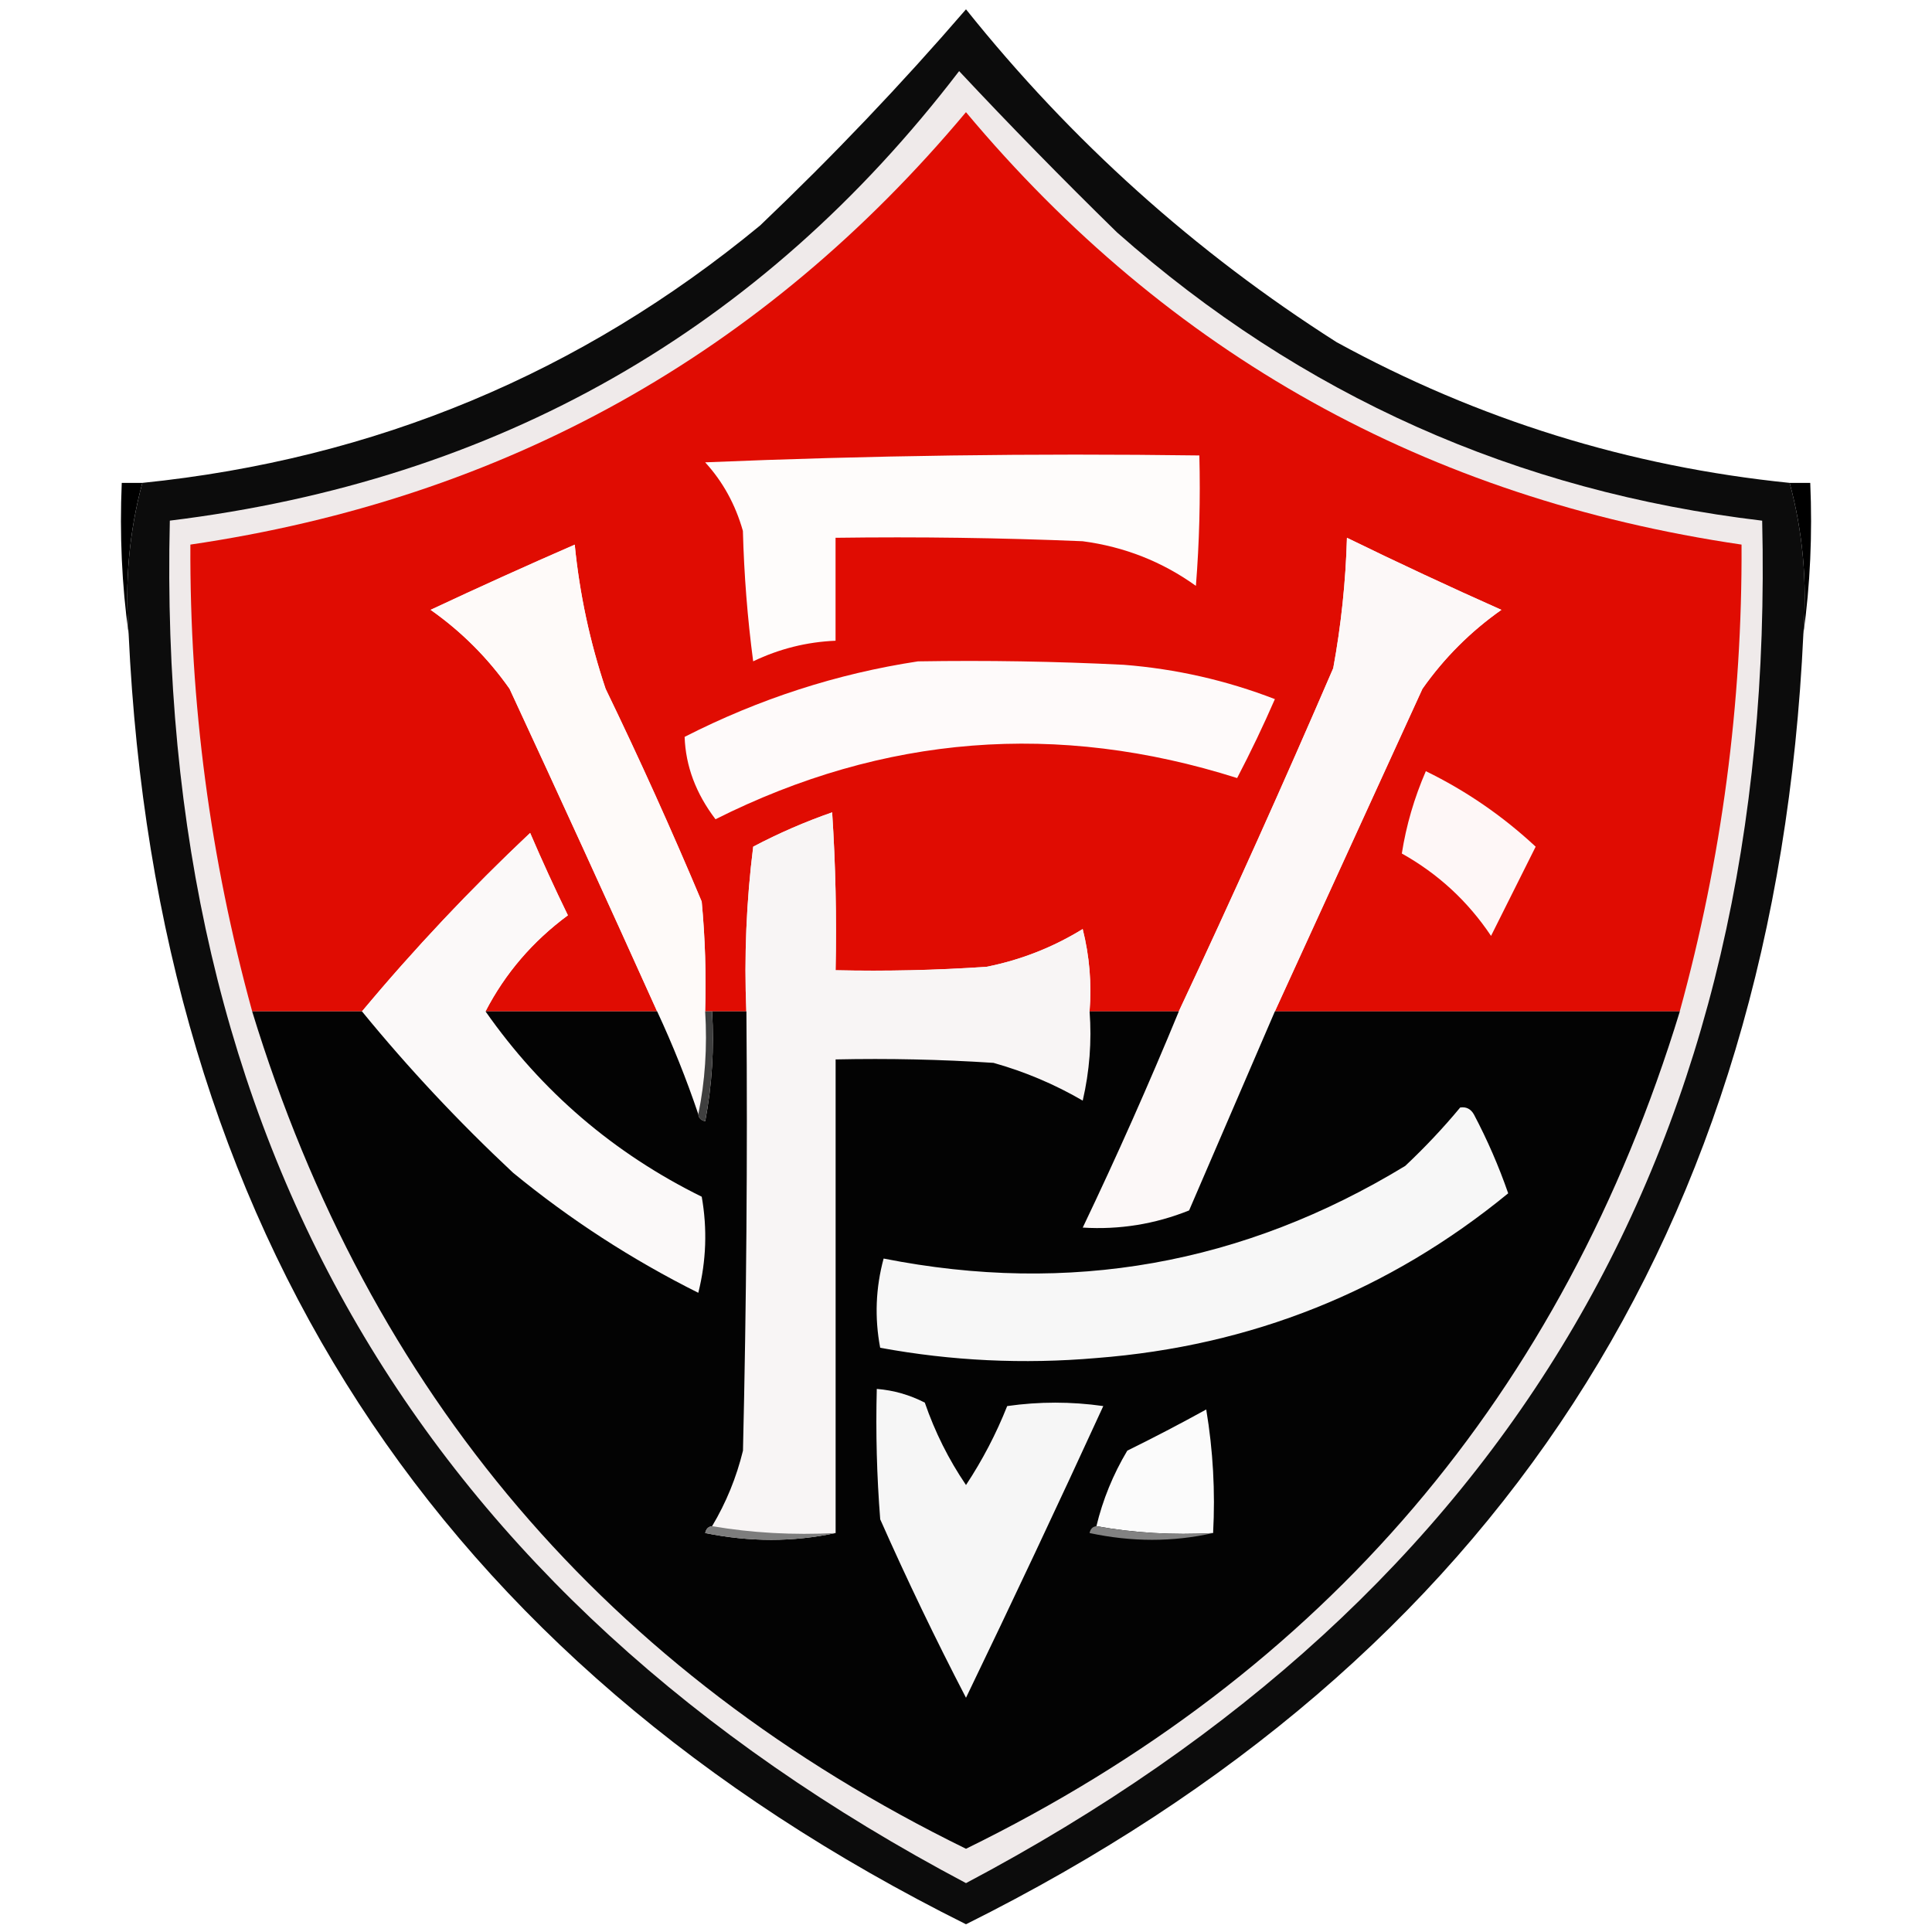
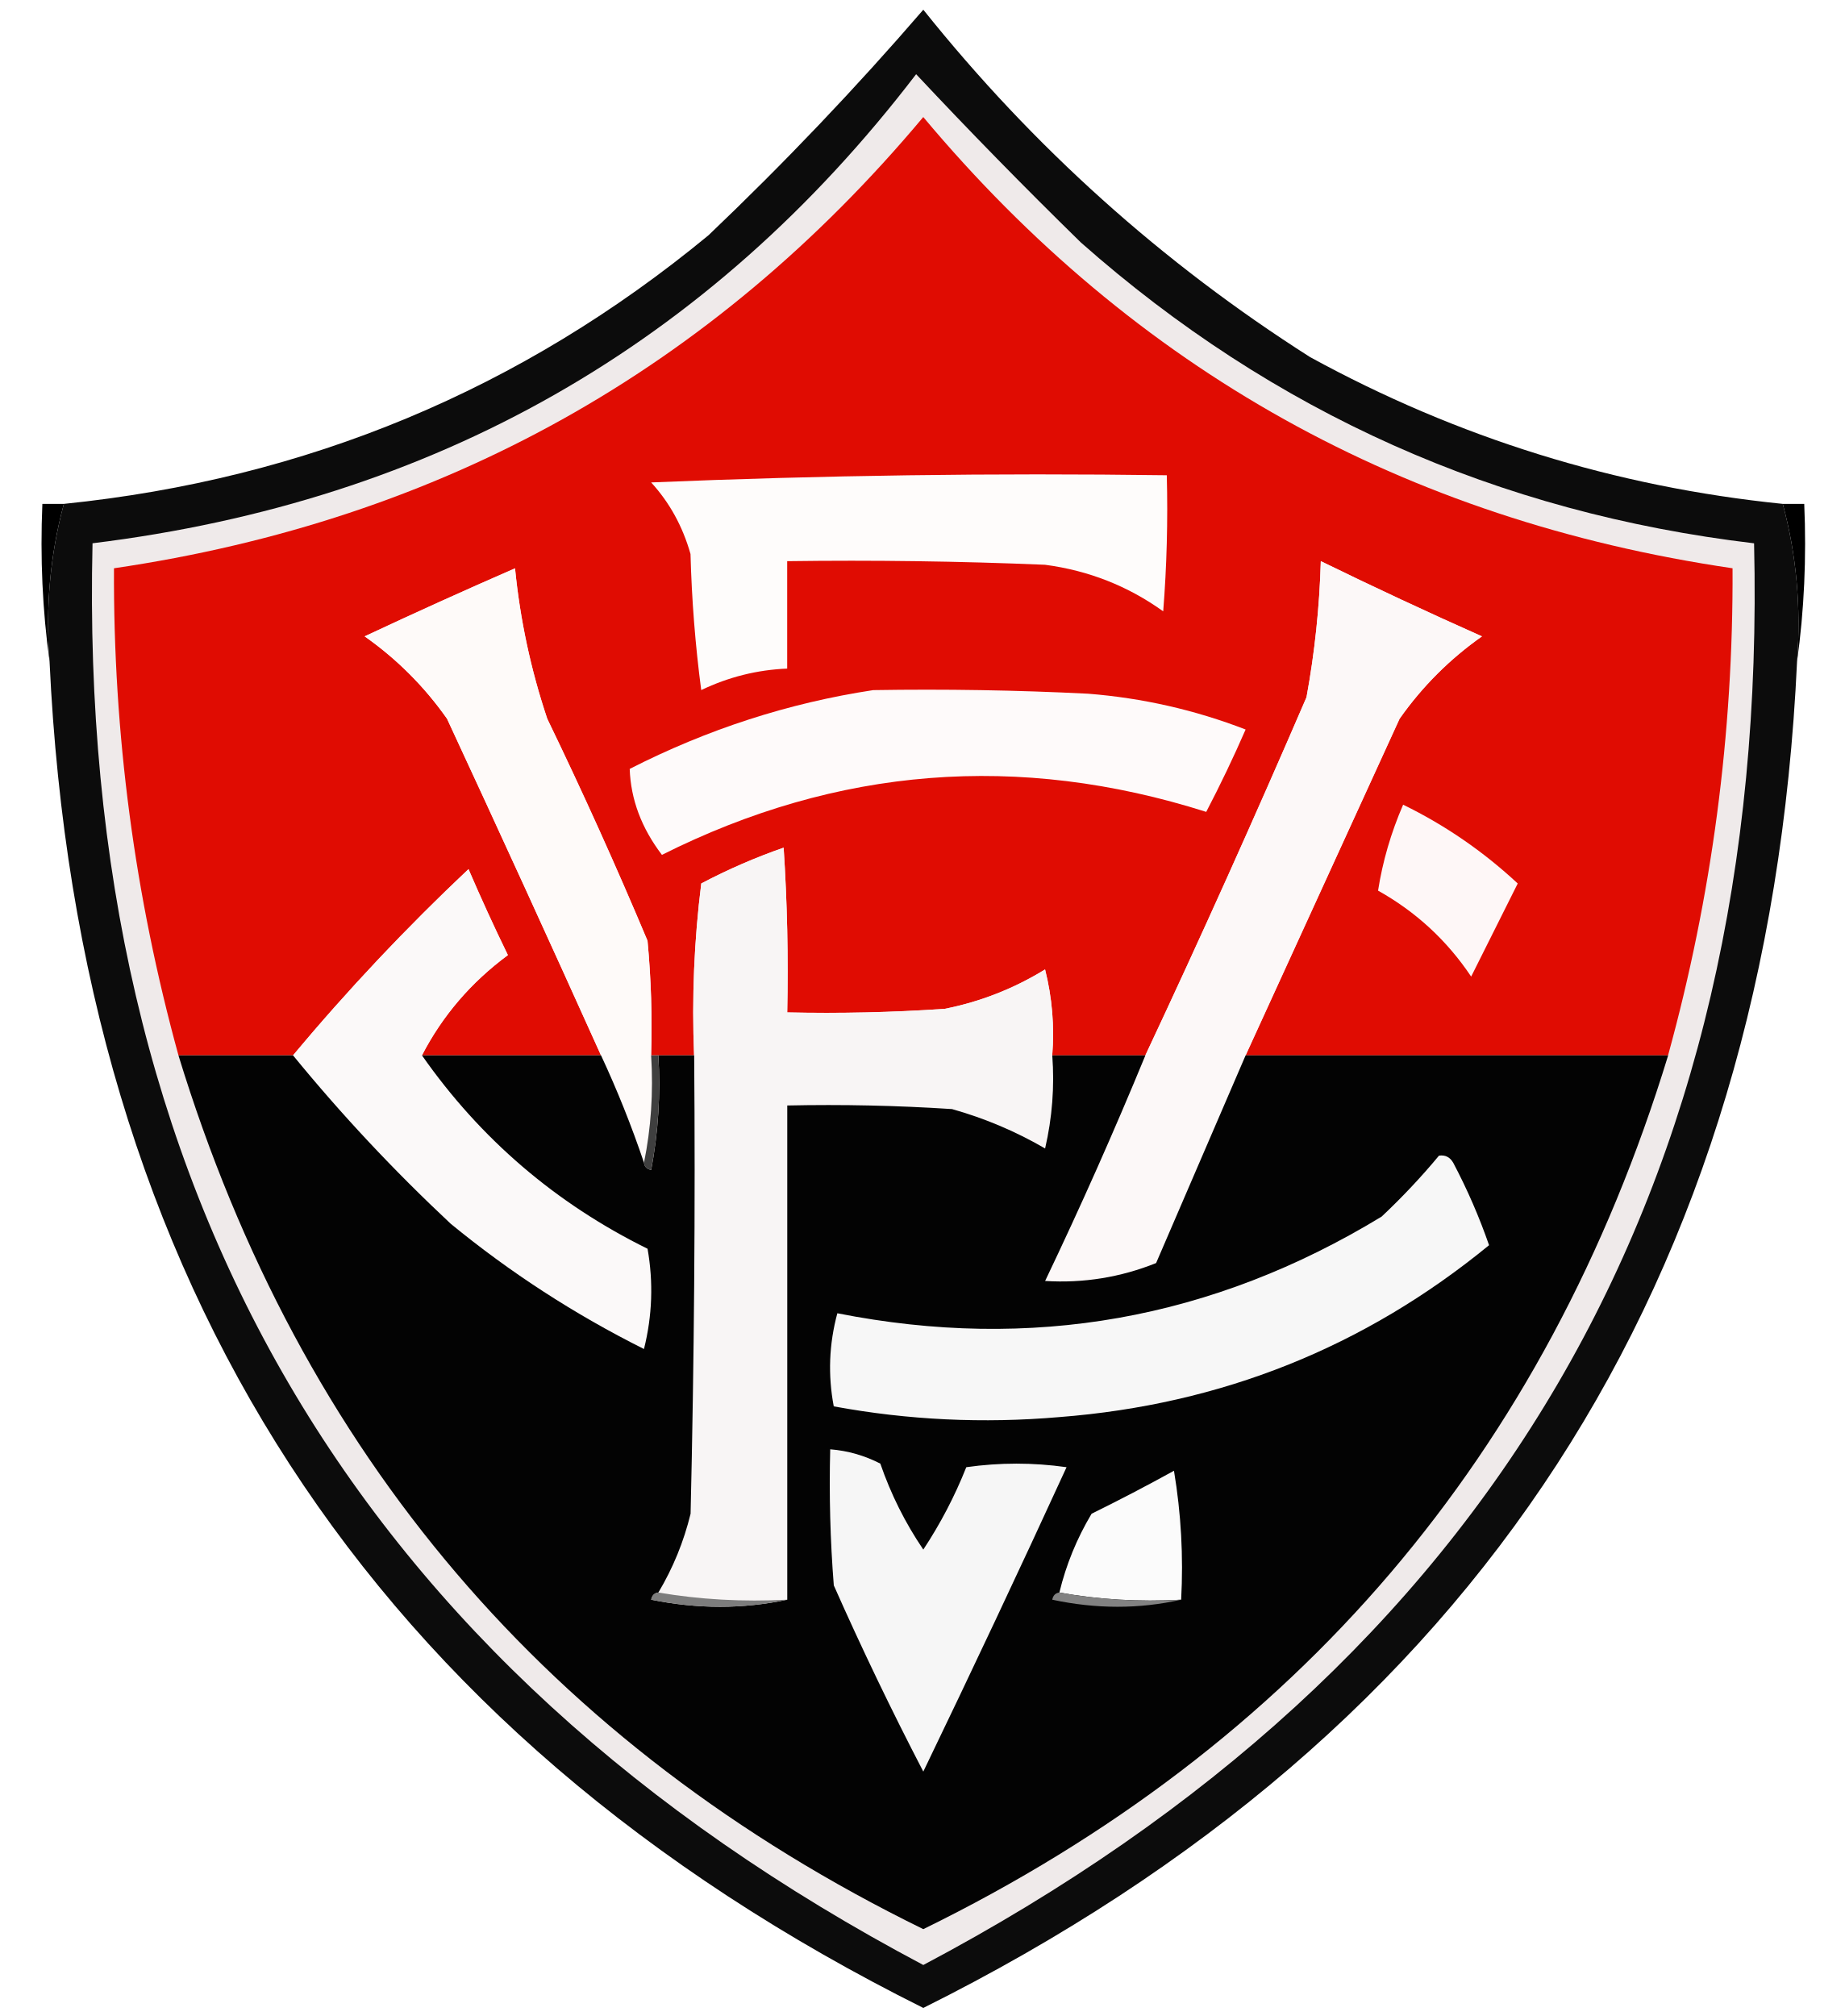
- <svg xmlns="http://www.w3.org/2000/svg" width="1000" height="1000" viewBox="0 0 1000 1000" fill="none">
+ <svg xmlns="http://www.w3.org/2000/svg" width="915" height="1000" viewBox="42 0 915 1000">
  <path fill-rule="evenodd" clip-rule="evenodd" d="M926.32 249.94C933.1 275 935.48 301.06 933.42 328.1C919.08 636.46 774.62 859.1 500 996C225.38 859.1 80.92 636.46 66.58 328.1C64.54 301.06 66.9 275 73.68 249.94C194.08 237.66 300.66 193.26 393.42 116.72C430.98 80.94 466.52 43.64 500 4.82C554.58 73.04 618.52 130.46 691.84 177.12C765.12 217.24 843.28 241.5 926.32 249.94Z" fill="#0C0C0C" />
  <path fill-rule="evenodd" clip-rule="evenodd" d="M496.44 36.8C522.6 64.74 549.82 92.56 578.16 120.28C673.54 204.66 784.84 254.4 912.1 269.5C919.66 590.18 782.3 825.26 500 974.7C217.7 825.24 80.32 590.18 87.9 269.48C257.52 248.66 393.7 171.1 496.46 36.78L496.44 36.8Z" fill="#EFEAEA" />
  <path fill-rule="evenodd" clip-rule="evenodd" d="M869.48 523.5H659.88C685.28 467.94 710.76 412.28 736.26 356.52C747.52 340.54 761.12 326.92 777.12 315.66C750.2 303.68 723.56 291.24 697.18 278.36C696.54 301.08 694.16 323.58 690.08 345.86C664.24 405.82 637.6 465.02 610.14 523.5H563.96C565.12 509.1 563.92 494.88 560.4 480.86C544.98 490.34 528.4 496.86 510.66 500.4C484.64 502.18 458.58 502.76 432.5 502.18C433.08 474.92 432.5 447.68 430.72 420.46C416.72 425.34 403.1 431.24 389.86 438.22C386.32 466.54 385.14 494.96 386.3 523.48H364.98C365.56 504.5 364.98 485.54 363.2 466.64C347.6 429.5 331.02 392.8 313.46 356.5C305.32 332.22 299.98 307.36 297.48 281.9C272.46 292.8 247.6 304.06 222.88 315.64C238.86 326.9 252.48 340.5 263.74 356.5C289.56 412.12 315.02 467.78 340.12 523.48H251.3C261.46 503.82 275.68 487.24 293.94 473.74C287.08 459.68 280.58 445.46 274.4 431.1C243.36 460.36 214.34 491.14 187.36 523.46H130.52C108.8 444.48 98.14 363.96 98.54 281.88C261.26 257.98 395.08 183.38 499.98 58.06C604.9 183.38 738.72 257.98 901.42 281.88C901.82 364.02 891.16 444.54 869.44 523.46L869.48 523.5Z" fill="#E00C02" />
  <path fill-rule="evenodd" clip-rule="evenodd" d="M365 239.3C449.66 235.76 534.92 234.58 620.78 235.74C621.36 258.28 620.78 280.76 619 303.24C601.54 290.7 582 283 560.38 280.14C517.76 278.36 475.14 277.78 432.48 278.36V331.64C417.58 332.26 403.38 335.82 389.84 342.3C386.88 319.9 385.12 297.4 384.52 274.8C380.66 261.14 374.14 249.3 364.98 239.28L365 239.3Z" fill="#FEFCFB" />
  <path fill-rule="evenodd" clip-rule="evenodd" d="M365 523.5C366.14 541.96 364.96 559.72 361.44 576.78C355.3 558.6 348.2 540.84 340.12 523.5C315.02 467.8 289.56 412.14 263.74 356.52C252.48 340.54 238.88 326.92 222.88 315.66C247.6 304.06 272.46 292.82 297.48 281.92C300 307.38 305.32 332.26 313.46 356.52C331.02 392.82 347.6 429.52 363.2 466.66C364.98 485.58 365.56 504.52 364.98 523.5H365Z" fill="#FEFAF9" />
  <path fill-rule="evenodd" clip-rule="evenodd" d="M659.86 523.5C645.1 557.76 630.3 592.1 615.46 626.52C597.76 633.62 579.4 636.58 560.4 635.4C578.02 598.52 594.6 561.22 610.14 523.5C637.58 465.04 664.22 405.82 690.08 345.86C694.18 323.58 696.54 301.08 697.18 278.36C723.56 291.24 750.2 303.68 777.12 315.66C761.14 326.92 747.52 340.52 736.26 356.52C710.74 412.28 685.28 467.92 659.88 523.5H659.86Z" fill="#FCF8F8" />
  <path fill-rule="evenodd" clip-rule="evenodd" d="M73.68 249.94C66.9 275 64.52 301.06 66.58 328.1C63.06 302.7 61.88 276.66 63.02 249.94H73.68Z" fill="black" />
  <path fill-rule="evenodd" clip-rule="evenodd" d="M926.32 249.94H936.98C938.14 276.66 936.96 302.7 933.42 328.1C935.46 301.06 933.1 275 926.32 249.94Z" fill="black" />
  <path fill-rule="evenodd" clip-rule="evenodd" d="M475.14 342.32C510.68 341.74 546.22 342.32 581.72 344.1C608.66 346.22 634.72 352.14 659.88 361.86C653.88 375.64 647.36 389.26 640.34 402.72C547.38 373.24 457.38 380.36 370.34 424.04C360.2 410.72 354.88 396.52 354.36 381.4C392.94 361.72 433.2 348.7 475.14 342.32Z" fill="#FEFAFA" />
  <path fill-rule="evenodd" clip-rule="evenodd" d="M738.02 399.16C758.88 409.34 777.82 422.38 794.86 438.24C787.1 453.74 779.4 469.14 771.76 484.42C759.76 466.48 744.36 452.28 725.58 441.78C727.84 427.3 731.98 413.08 738.02 399.14V399.16Z" fill="#FEF7F7" />
  <path fill-rule="evenodd" clip-rule="evenodd" d="M563.94 523.5C565.1 539.08 563.92 554.46 560.38 569.68C545.8 561.2 530.42 554.7 514.2 550.14C487 548.36 459.76 547.78 432.48 548.36V793.5C410.48 794.64 389.18 793.46 368.54 789.94C375.8 777.78 381.12 764.76 384.52 750.86C386.3 675.08 386.88 599.3 386.3 523.5C385.12 494.98 386.3 466.56 389.86 438.24C403.1 431.26 416.72 425.34 430.72 420.48C432.5 447.68 433.08 474.92 432.5 502.2C458.58 502.78 484.64 502.2 510.66 500.42C528.4 496.88 544.98 490.36 560.4 480.88C563.92 494.9 565.1 509.1 563.96 523.52L563.94 523.5Z" fill="#F8F5F5" />
  <path fill-rule="evenodd" clip-rule="evenodd" d="M251.32 523.5C280.36 564.98 317.68 596.94 363.22 619.42C366.16 636.12 365.58 652.7 361.44 669.16C327.04 651.98 295.08 631.26 265.52 606.98C237.34 580.6 211.28 552.76 187.36 523.5C214.34 491.18 243.36 460.38 274.4 431.14C280.58 445.5 287.08 459.72 293.94 473.78C275.68 487.28 261.46 503.86 251.3 523.52L251.32 523.5Z" fill="#FBF9F9" />
  <path fill-rule="evenodd" clip-rule="evenodd" d="M130.52 523.5H187.36C211.28 552.78 237.34 580.6 265.52 606.98C295.08 631.24 327.04 651.96 361.44 669.16C365.56 652.7 366.16 636.12 363.22 619.42C317.66 596.94 280.36 564.98 251.32 523.5H340.14C348.22 540.84 355.32 558.62 361.46 576.78C361.68 578.7 362.86 579.9 365.02 580.34C368.56 561.54 369.74 542.6 368.58 523.5H386.34C386.94 599.3 386.34 675.08 384.56 750.86C381.16 764.76 375.84 777.78 368.58 789.94C366.66 790.16 365.46 791.34 365.02 793.5C388.06 798.18 410.58 798.18 432.52 793.5V548.36C459.78 547.78 487.02 548.36 514.24 550.14C530.46 554.7 545.84 561.2 560.42 569.68C563.94 554.46 565.14 539.08 563.98 523.5H610.16C594.62 561.22 578.04 598.52 560.42 635.4C579.44 636.58 597.78 633.62 615.48 626.52C630.34 592.08 645.14 557.74 659.88 523.5H869.48C808.9 721.44 685.74 865.92 500 956.92C314.28 865.92 191.12 721.44 130.52 523.5Z" fill="#030303" />
  <path fill-rule="evenodd" clip-rule="evenodd" d="M365 523.5H368.56C369.72 542.6 368.56 561.54 365 580.34C362.84 579.9 361.66 578.72 361.44 576.78C364.94 559.7 366.14 541.94 365 523.5Z" fill="#3F3F3F" />
  <path fill-rule="evenodd" clip-rule="evenodd" d="M755.78 573.24C758.9 572.78 761.26 573.96 762.88 576.8C769.84 589.98 775.76 603.6 780.64 617.66C718.86 668.28 647.8 696.7 567.48 702.92C529.74 706.18 492.44 704.4 455.58 697.6C452.64 682.08 453.24 666.68 457.36 651.42C553.52 670.44 643.52 654.46 727.36 603.46C737.56 593.86 747.04 583.8 755.78 573.26V573.24Z" fill="#F7F7F7" />
  <path fill-rule="evenodd" clip-rule="evenodd" d="M453.82 718.9C462.56 719.6 470.84 721.98 478.68 726C483.92 741.2 491.02 755.42 500 768.64C508.52 755.74 515.62 742.14 521.32 727.78C537.9 725.42 554.48 725.42 571.06 727.78C547.84 778.38 524.14 828.7 500 878.76C484.28 848.52 469.48 817.72 455.6 786.4C453.82 763.92 453.24 741.44 453.82 718.9Z" fill="#F6F6F6" />
  <path fill-rule="evenodd" clip-rule="evenodd" d="M627.9 793.5C607.08 794.64 586.96 793.46 567.5 789.94C570.82 776.18 576.14 763.16 583.48 750.86C597.2 744.1 610.82 737 624.34 729.54C627.88 750.72 629.06 772.04 627.9 793.48V793.5Z" fill="#FBFBFB" />
  <path fill-rule="evenodd" clip-rule="evenodd" d="M368.56 789.94C389.2 793.46 410.52 794.64 432.5 793.5C410.56 798.18 388.04 798.18 365 793.5C365.44 791.34 366.62 790.16 368.56 789.94Z" fill="#7D7D7D" />
  <path fill-rule="evenodd" clip-rule="evenodd" d="M567.5 789.94C586.96 793.46 607.08 794.64 627.9 793.5C607.14 798.18 585.82 798.18 563.96 793.5C564.4 791.34 565.58 790.16 567.52 789.94H567.5Z" fill="#828282" />
</svg>
